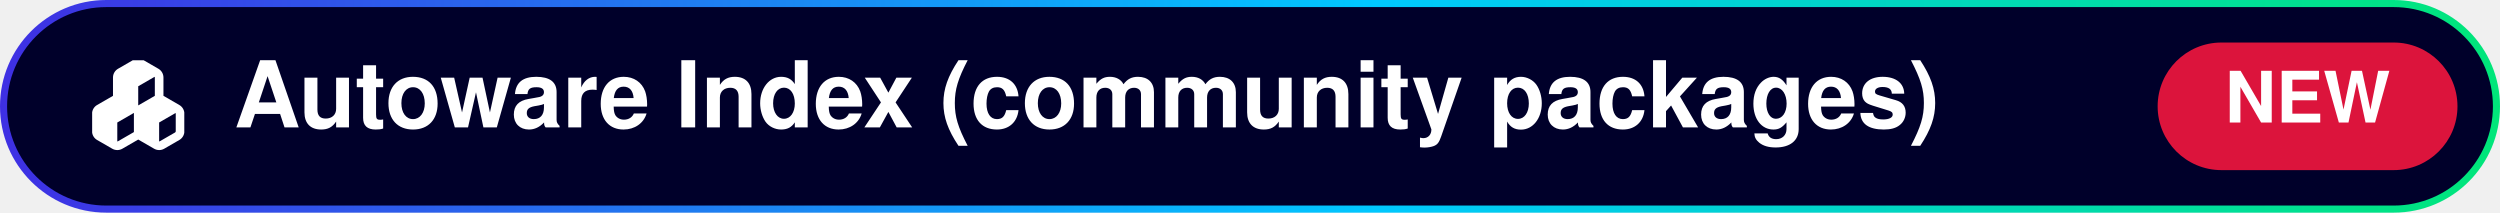
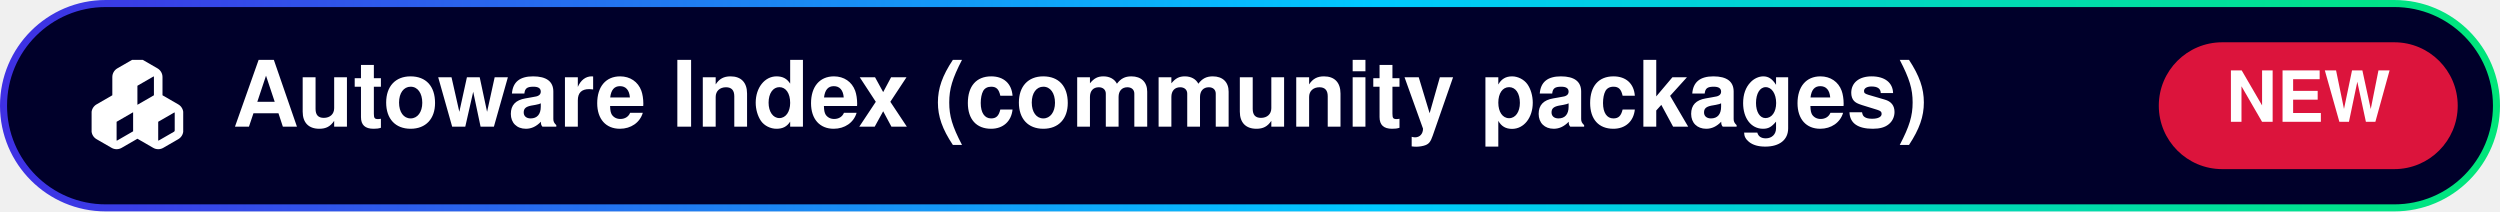
- <svg xmlns="http://www.w3.org/2000/svg" width="352.7" height="30" viewBox="0 0 352.7 30" role="img" aria-label="New: Autoware Index (community packages)">
+ <svg xmlns="http://www.w3.org/2000/svg" width="354.776" height="30" viewBox="0 0 354.776 30">
  <defs>
-     <linearGradient id="brand" x1="0" x2="1" y1="0" y2="0">
+     <linearGradient id="brand" x1="0" y1="0" x2="1" y2="0">
      <stop offset="0" stop-color="#3f2ee3" />
      <stop offset="0.55" stop-color="#00c8ff" />
      <stop offset="1" stop-color="#00e678" />
    </linearGradient>
  </defs>
-   <rect x="0.5" y="0.5" width="351.7" height="29" rx="14.5" fill="#00002a" stroke="url(#brand)" />
+   <rect x="0.5" y="0.5" width="353.776" height="29" rx="14.5" fill="#00002a" stroke="url(#brand)" />
  <svg x="13" y="8.5" width="13" height="13" viewBox="0 0 512 512">
    <path fill="#ffffff" d="M284-1.3c-17.3-10-38.7-10-56 0L143.8 47.3c-17.3 10-28 28.5-28 48.5l0 101.9-88.3 51c-17.3 10-28 28.5-28 48.5l0 97.3c0 20 10.7 38.5 28 48.5l84.3 48.6c17.3 10 38.7 10 56 0l88.3-51 88.3 51c17.3 10 38.7 10 56 0L484.5 443c17.3-10 28-28.5 28-48.5l0-97.3c0-20-10.7-38.5-28-48.5l-88.3-51 0-101.9c0-20-10.7-38.5-28-48.5L284-1.3zM232 292.6l0 106.5-88.3 51c-1.2 .7-2.6 1.1-4 1.1l0-105.3 92.3-53.3zm231.4 .6c.7 1.2 1.1 2.6 1.1 4l0 97.3c0 2.9-1.5 5.5-4 6.9l-84.3 48.6c-1.2 .7-2.6 1.1-4 1.1l0-105.3 91.2-52.6zM348.3 95.8l0 101.9-92.3 53.3 0-106.5 91.2-52.6c.7 1.2 1.1 2.6 1.1 4z" />
  </svg>
-   <text x="33" y="15" fill="#ffffff" font-family="Montserrat, 'Segoe UI', Helvetica, Arial, sans-serif" font-size="13" font-weight="600" dominant-baseline="central" text-anchor="start" textLength="263.4" lengthAdjust="spacingAndGlyphs">
+   <text x="33" y="15" fill="#ffffff" font-family="Montserrat, 'Segoe UI', Helvetica, Arial, sans-serif" font-size="13" font-weight="600" dominant-baseline="central" text-anchor="start" textLength="265.4" lengthAdjust="spacingAndGlyphs">
    Autoware Index (community packages)
  </text>
-   <rect x="304.4" y="6" width="42.3" height="18" rx="9" fill="#dc143c" />
-   <text x="325.55" y="15" fill="#ffffff" font-family="Montserrat, 'Segoe UI', Helvetica, Arial, sans-serif" font-size="10" font-weight="700" dominant-baseline="central" text-anchor="middle" textLength="28.3" lengthAdjust="spacing">
+   <rect x="306.356" y="6" width="42.42" height="18" rx="9" fill="#dc143c" />
+   <text x="327.566" y="15" fill="#ffffff" font-family="Montserrat, 'Segoe UI', Helvetica, Arial, sans-serif" font-size="10" font-weight="700" dominant-baseline="central" text-anchor="middle" textLength="28.4" lengthAdjust="spacing">
    NEW
  </text>
</svg>
